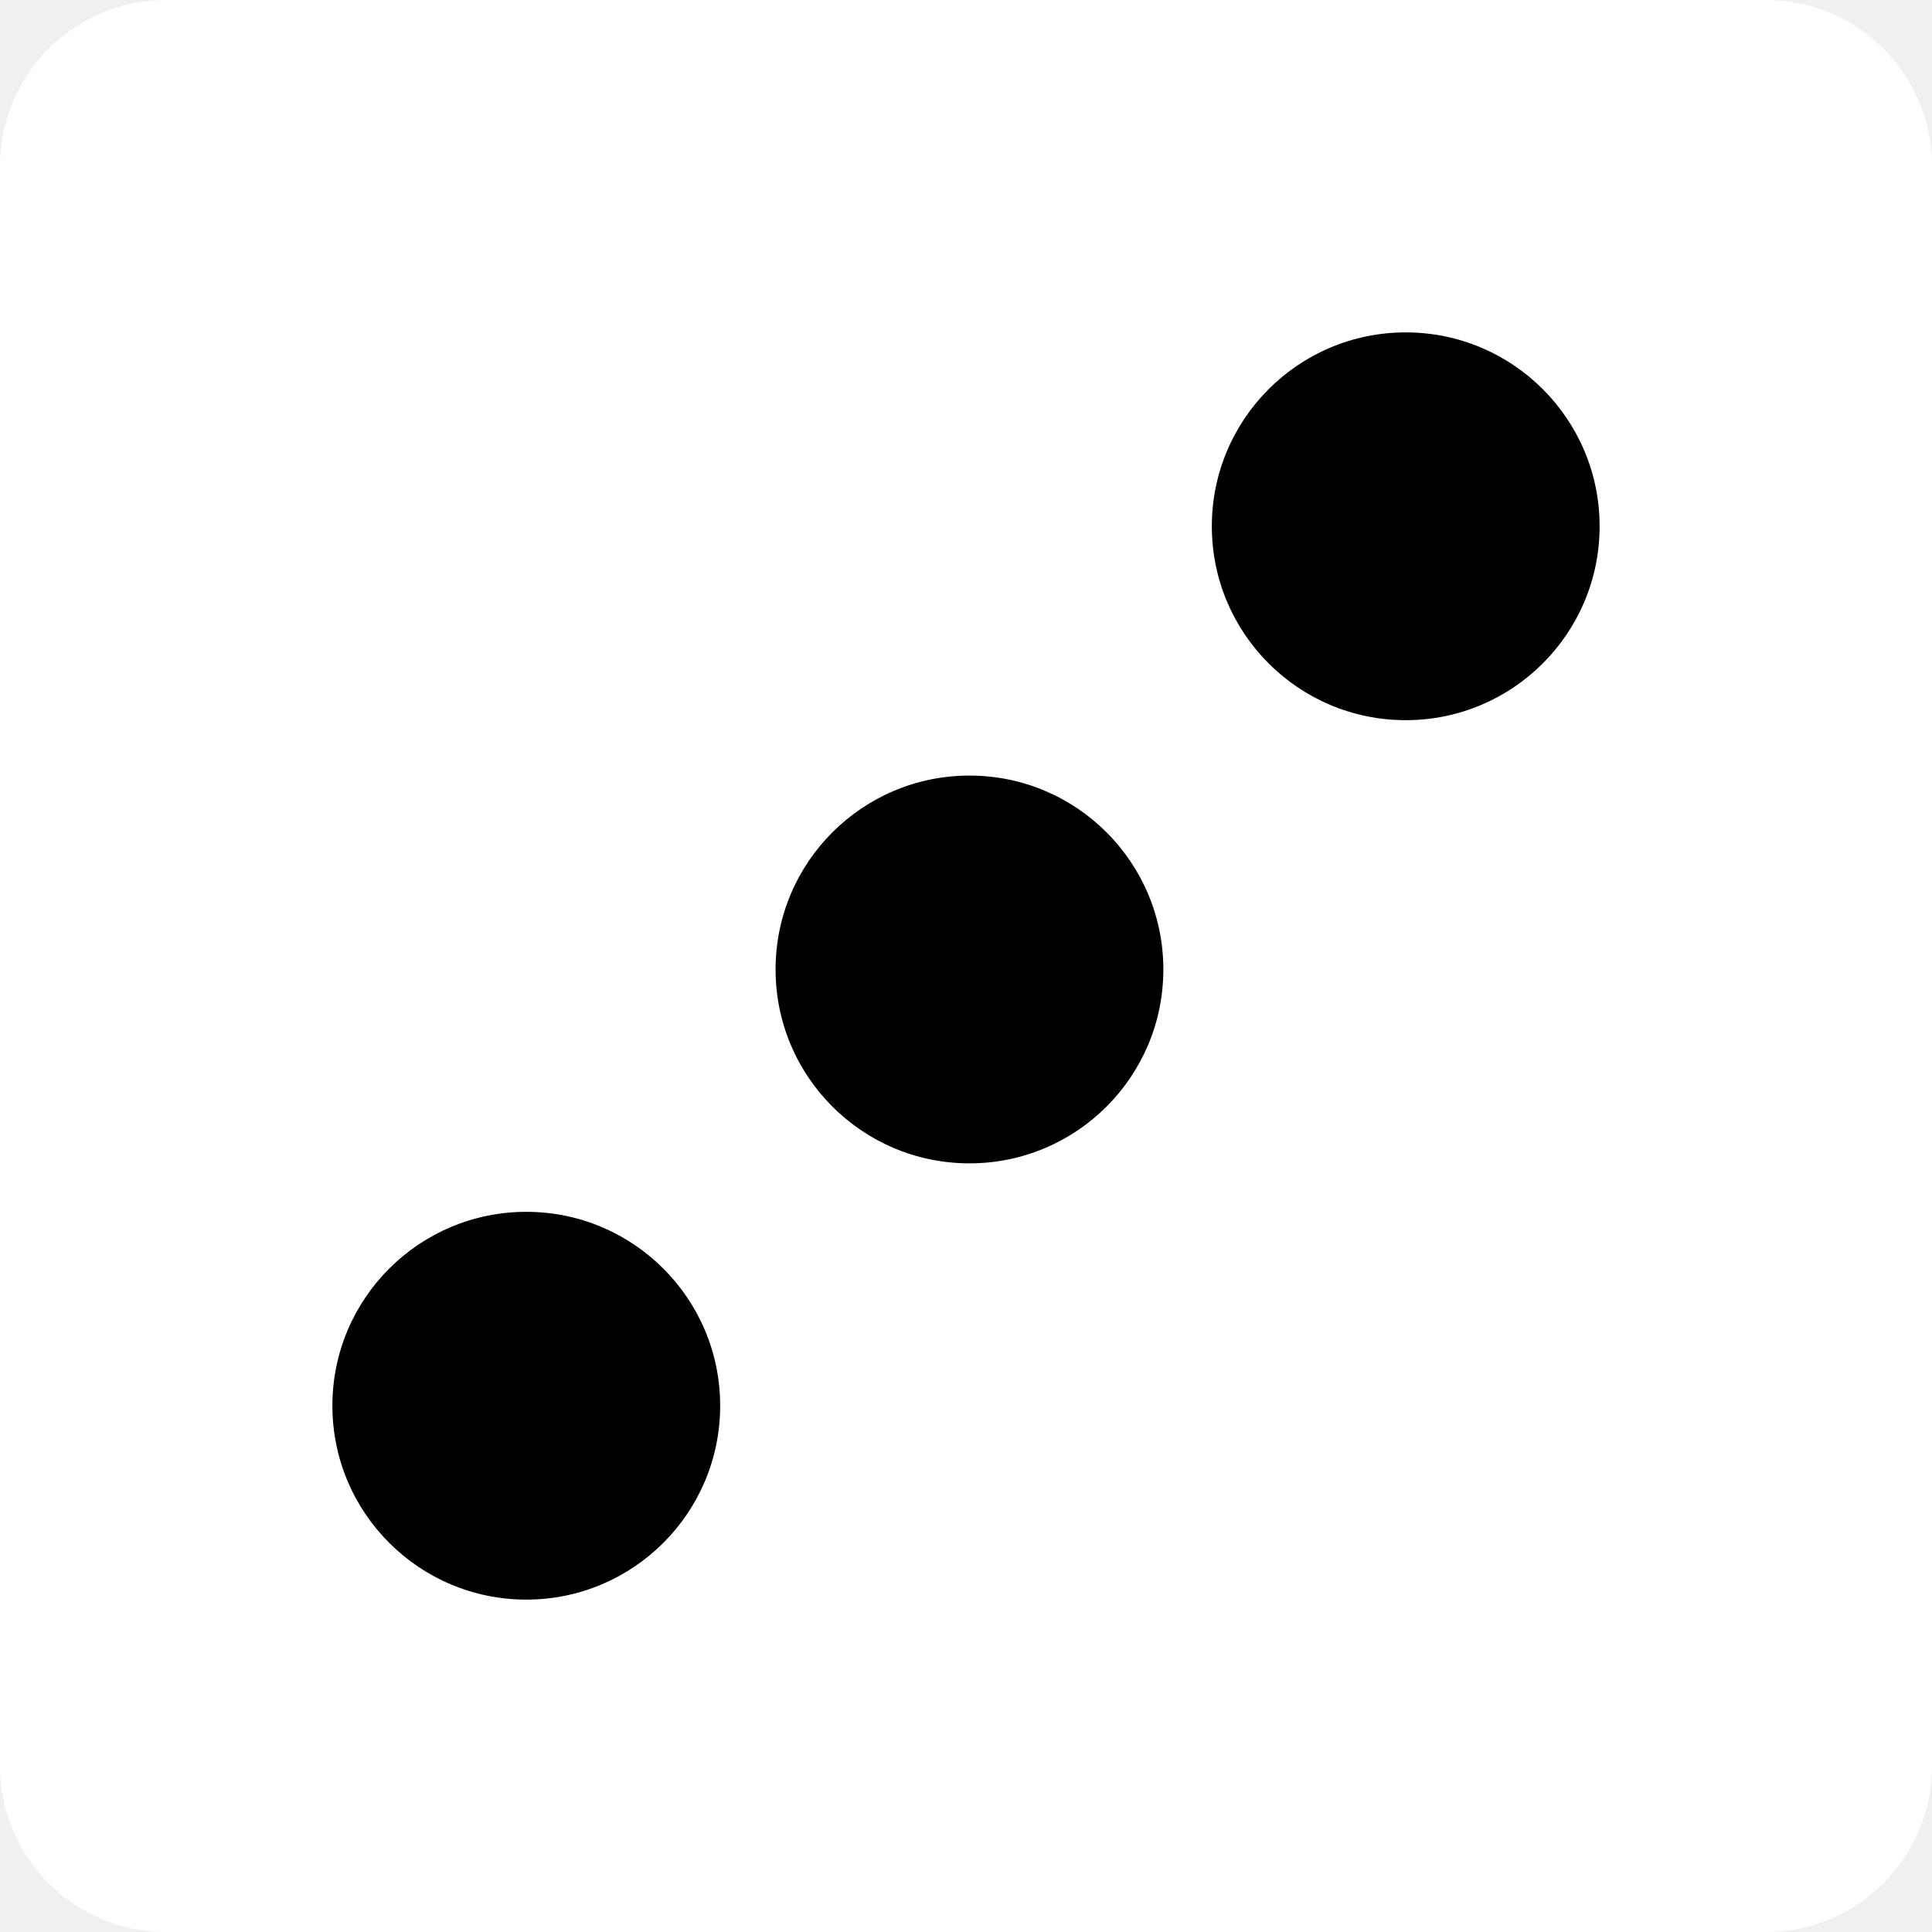
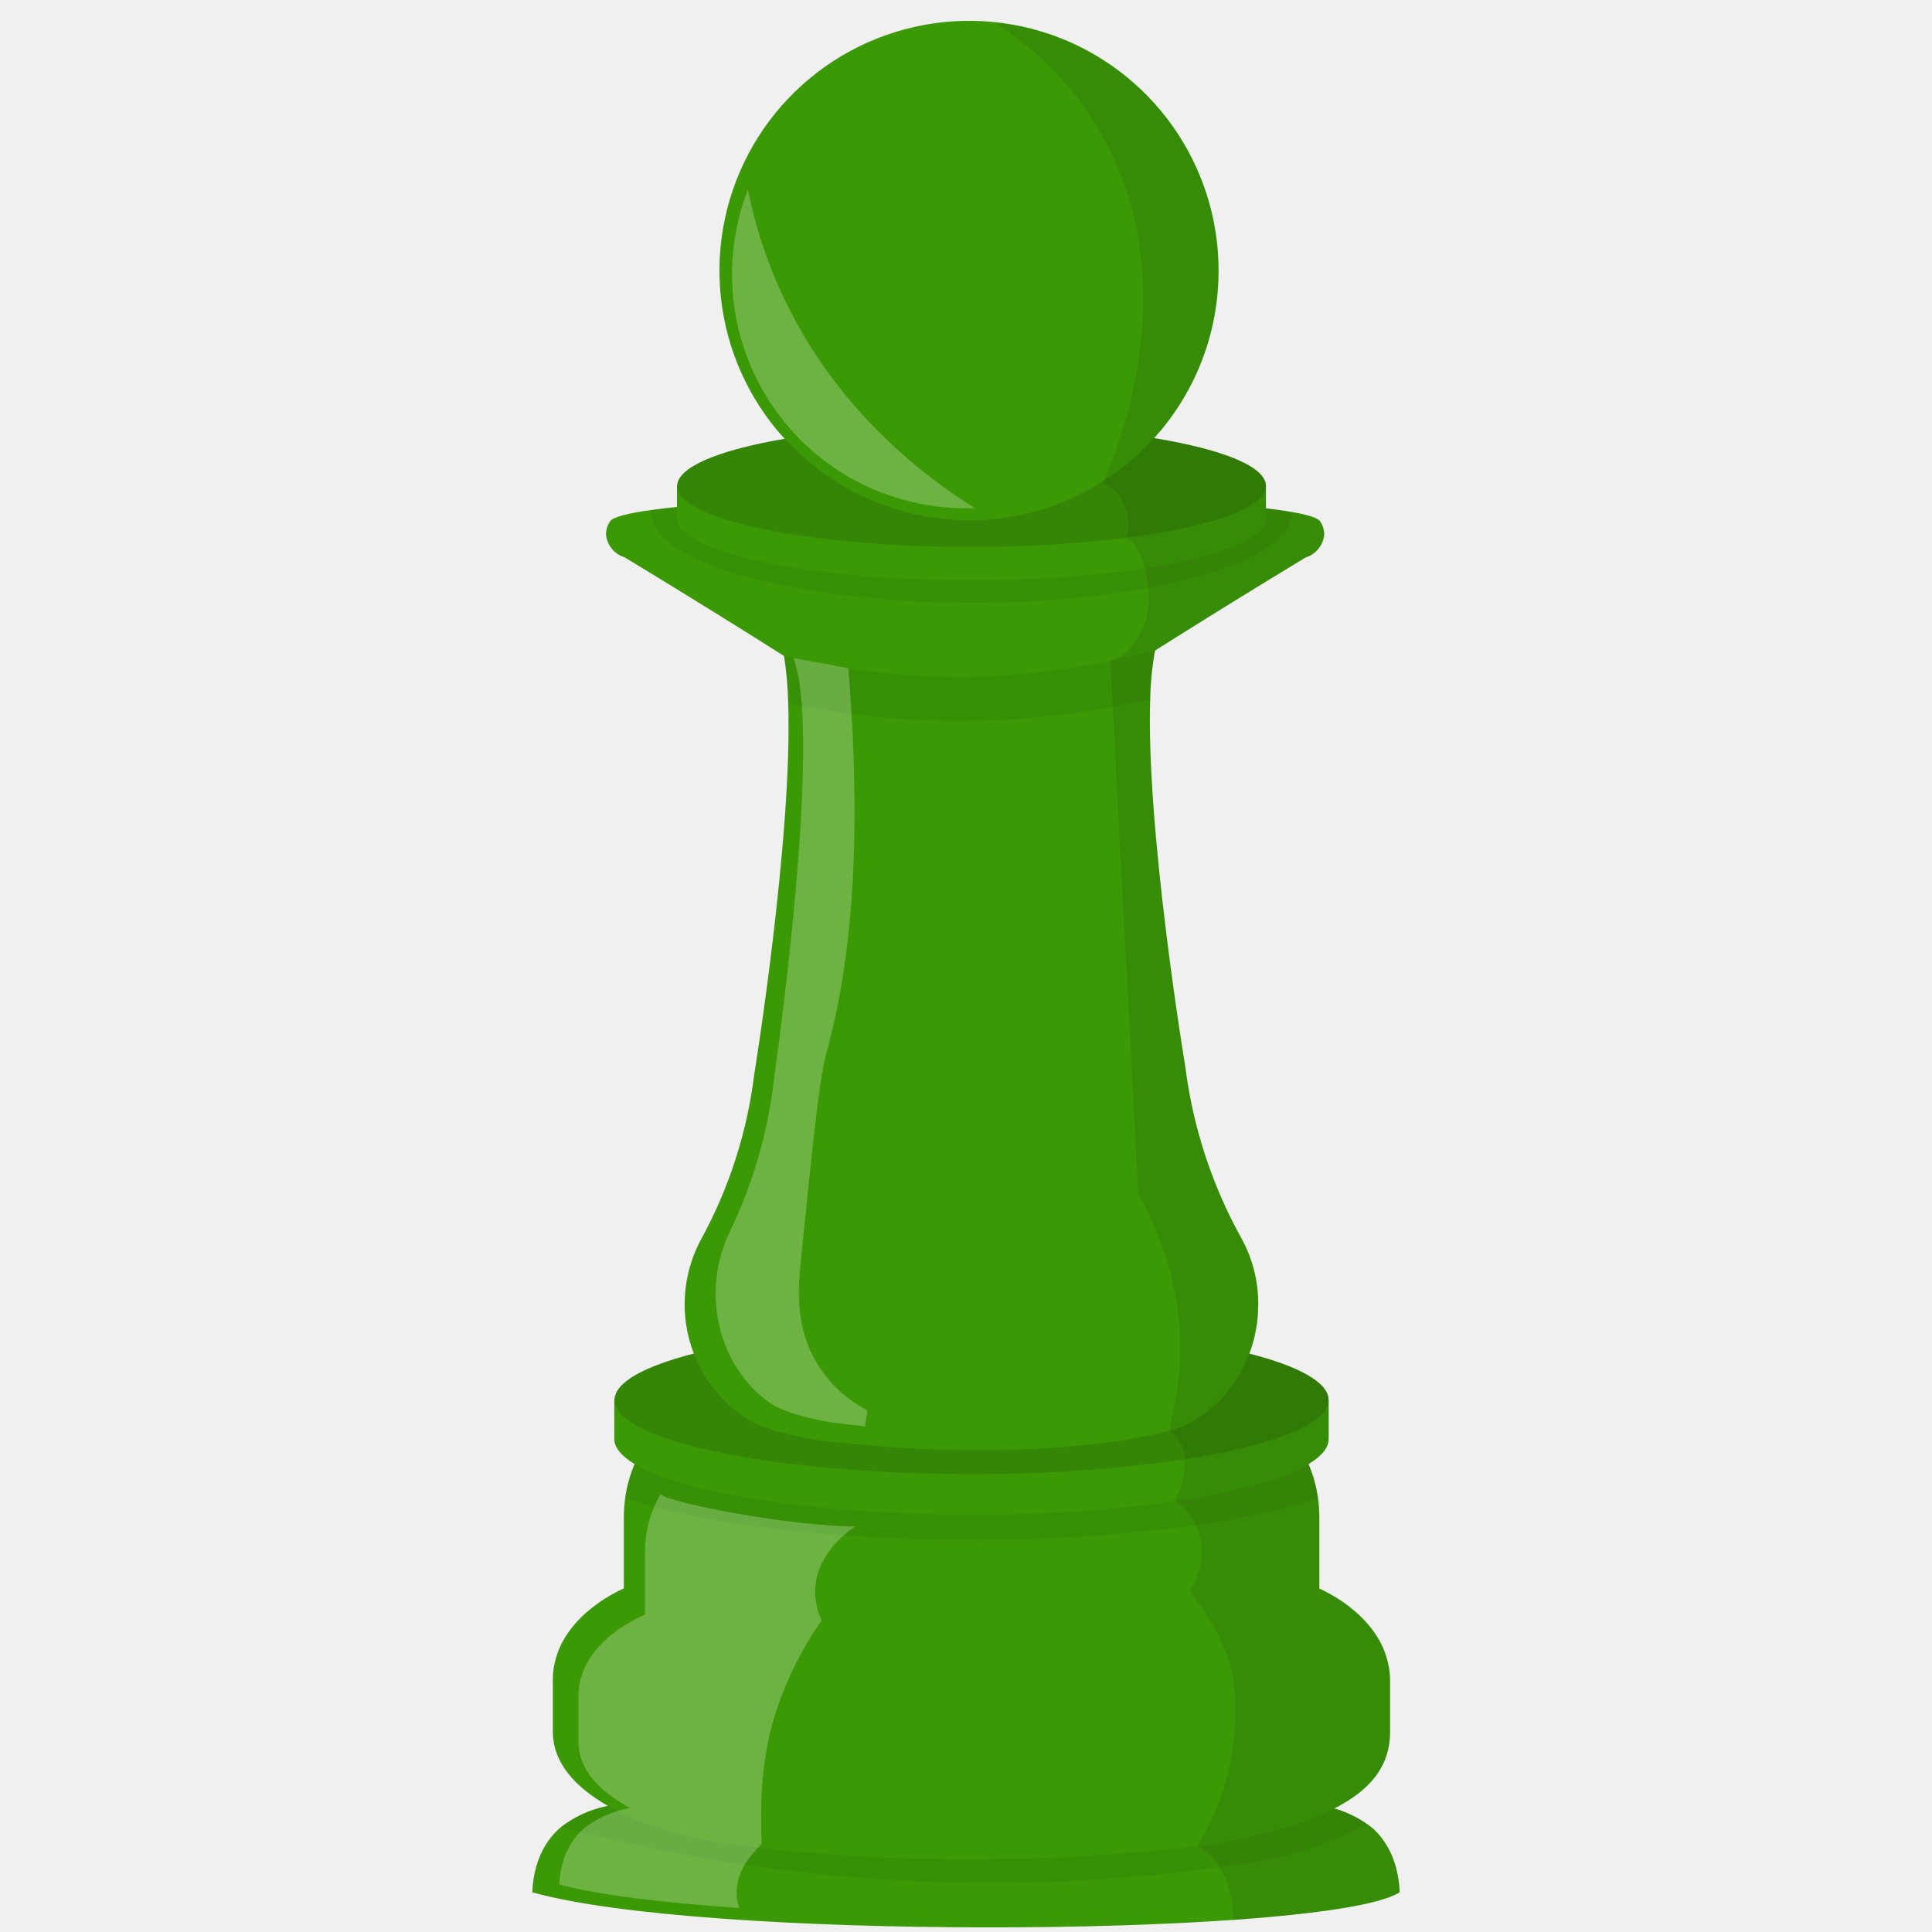
- <svg xmlns="http://www.w3.org/2000/svg" width="279" height="279" viewBox="0 0 279 279" fill="none">
-   <rect width="279" height="279" rx="24" fill="white" />
-   <circle cx="203" cy="76" r="28" transform="rotate(90 203 76)" fill="black" />
-   <circle cx="76" cy="203" r="28" transform="rotate(90 76 203)" fill="black" />
-   <circle cx="140" cy="140" r="28" transform="rotate(90 140 140)" fill="black" />
+ <svg xmlns="http://www.w3.org/2000/svg" width="1080" zoomAndPan="magnify" viewBox="0 0 810 810" height="1080" preserveAspectRatio="xMidYMid meet" version="1.0">
+   <defs>
+     <filter x="0%" y="0%" width="100%" height="100%" id="00a65eac33">
+       <feColorMatrix values="0 0 0 0 1 0 0 0 0 1 0 0 0 0 1 0 0 0 1 0" color-interpolation-filters="sRGB" />
+     </filter>
+     <clipPath id="9c6e4985b0">
+       <path d="M 223.117 755 L 586.867 755 L 586.867 809 L 223.117 809 Z M 223.117 755 " clip-rule="nonzero" />
+     </clipPath>
+     <mask id="d65cc2820d">
+       <g filter="url(#00a65eac33)">
+         <rect x="-81" width="972" fill="#000000" y="-81" height="972" fill-opacity="0.07" />
+       </g>
+     </mask>
+     <clipPath id="959d441863">
+       <rect x="0" width="342" y="0" height="37" />
+     </clipPath>
+     <mask id="95af343ca8">
+       <g filter="url(#00a65eac33)">
+         <rect x="-81" width="972" fill="#000000" y="-81" height="972" fill-opacity="0.07" />
+       </g>
+     </mask>
+     <clipPath id="cbab11385f">
+       <rect x="0" width="293" y="0" height="71" />
+     </clipPath>
+     <mask id="3bca5be6eb">
+       <g filter="url(#00a65eac33)">
+         <rect x="-81" width="972" fill="#000000" y="-81" height="972" fill-opacity="0.15" />
+       </g>
+     </mask>
+     <clipPath id="d2ae604bf4">
+       <path d="M 1 0.359 L 301.281 0.359 L 301.281 63 L 1 63 Z M 1 0.359 " clip-rule="nonzero" />
+     </clipPath>
+     <clipPath id="a6ca053795">
+       <rect x="0" width="302" y="0" height="65" />
+     </clipPath>
+     <mask id="bca7cee62a">
+       <g filter="url(#00a65eac33)">
+         <rect x="-81" width="972" fill="#000000" y="-81" height="972" fill-opacity="0.07" />
+       </g>
+     </mask>
+     <clipPath id="c18a915bcf">
+       <path d="M 2 0.16 L 270.68 0.16 L 270.68 46.961 L 2 46.961 Z M 2 0.16 " clip-rule="nonzero" />
+     </clipPath>
+     <clipPath id="3d343826c5">
+       <rect x="0" width="271" y="0" height="47" />
+     </clipPath>
+     <mask id="4f985d048d">
+       <g filter="url(#00a65eac33)">
+         <rect x="-81" width="972" fill="#000000" y="-81" height="972" fill-opacity="0.15" />
+       </g>
+     </mask>
+     <clipPath id="615981b295">
+       <rect x="0" width="250" y="0" height="55" />
+     </clipPath>
+     <mask id="a4cd2c7c37">
+       <g filter="url(#00a65eac33)">
+         <rect x="-81" width="972" fill="#000000" y="-81" height="972" fill-opacity="0.07" />
+       </g>
+     </mask>
+     <clipPath id="0b3022e6b9">
+       <path d="M 1 1 L 157.559 1 L 157.559 32 L 1 32 Z M 1 1 " clip-rule="nonzero" />
+     </clipPath>
+     <clipPath id="268192c17b">
+       <rect x="0" width="158" y="0" height="33" />
+     </clipPath>
+     <clipPath id="60d0390b92">
+       <path d="M 416 8 L 586.867 8 L 586.867 807 L 416 807 Z M 416 8 " clip-rule="nonzero" />
+     </clipPath>
+     <mask id="74a2f88274">
+       <g filter="url(#00a65eac33)">
+         <rect x="-81" width="972" fill="#000000" y="-81" height="972" fill-opacity="0.1" />
+       </g>
+     </mask>
+     <clipPath id="1c0834ed2e">
+       <path d="M 1 1 L 170.867 1 L 170.867 797 L 1 797 Z M 1 1 " clip-rule="nonzero" />
+     </clipPath>
+     <clipPath id="a156f5e4a4">
+       <rect x="0" width="171" y="0" height="799" />
+     </clipPath>
+     <mask id="5c1883a026">
+       <g filter="url(#00a65eac33)">
+         <rect x="-81" width="972" fill="#000000" y="-81" height="972" fill-opacity="0.25" />
+       </g>
+     </mask>
+     <clipPath id="b3a7ba7f31">
+       <path d="M 0.238 1 L 103 1 L 103 135.121 L 0.238 135.121 Z M 0.238 1 " clip-rule="nonzero" />
+     </clipPath>
+     <clipPath id="0ea7a90f60">
+       <rect x="0" width="105" y="0" height="136" />
+     </clipPath>
+     <mask id="f3898dedef">
+       <g filter="url(#00a65eac33)">
+         <rect x="-81" width="972" fill="#000000" y="-81" height="972" fill-opacity="0.25" />
+       </g>
+     </mask>
+     <clipPath id="6c204872f4">
+       <path d="M 1 0.281 L 65 0.281 L 65 323 L 1 323 Z M 1 0.281 " clip-rule="nonzero" />
+     </clipPath>
+     <clipPath id="9c8d6563fa">
+       <rect x="0" width="67" y="0" height="324" />
+     </clipPath>
+     <mask id="5d2bc6c415">
+       <g filter="url(#00a65eac33)">
+         <rect x="-81" width="972" fill="#000000" y="-81" height="972" fill-opacity="0.25" />
+       </g>
+     </mask>
+     <clipPath id="ffb06ca964">
+       <path d="M 1 0.16 L 126 0.16 L 126 174 L 1 174 Z M 1 0.16 " clip-rule="nonzero" />
+     </clipPath>
+     <clipPath id="99179e15d5">
+       <rect x="0" width="128" y="0" height="176" />
+     </clipPath>
+   </defs>
+   <g clip-path="url(#9c6e4985b0)">
+     <path fill="#3b9905" d="M 586.844 793.398 C 586.844 793.398 586.742 793.398 586.707 793.398 C 578.531 798.586 552.129 802.457 516.93 804.93 C 456.691 809.148 370.352 809.234 303.633 804.465 C 269.832 802.043 241.082 798.379 223.309 793.398 L 223.152 793.398 C 223.43 786.828 225.09 775.348 234.199 766.844 C 234.199 766.844 234.547 766.516 235.238 765.977 C 240.801 761.695 247.012 758.812 253.875 757.332 L 254.844 757.145 C 264.145 755.414 284.527 754.742 313.625 755.156 C 338.332 755.535 369.297 756.66 405.051 758.613 C 421.699 757.73 437.312 757.023 451.73 756.469 C 462.473 756.055 472.535 755.738 481.918 755.52 C 492.672 755.258 502.492 755.121 511.309 755.105 C 533.457 755.105 548.93 755.828 556.262 757.402 C 557.402 757.645 558.492 757.938 559.547 758.234 C 564.449 759.668 569.004 761.844 573.203 764.75 C 574.156 765.402 575.07 766.113 575.938 766.879 C 584.91 775.348 586.535 786.828 586.844 793.398 Z M 586.844 793.398 " fill-opacity="1" fill-rule="nonzero" />
+   </g>
+   <g mask="url(#d65cc2820d)">
+     <g transform="matrix(1, 0, 0, 1, 233, 754)">
+       <g clip-path="url(#959d441863)">
+         <path fill="#131313" d="M 340.066 10.715 L 339.805 10.855 C 325.379 18.672 310.066 23.887 293.871 26.5 C 288.832 27.32 283.688 28.09 278.43 28.816 C 244.016 33.566 209.438 35.75 174.695 35.371 C 145.57 35.047 116.578 32.926 87.719 29.012 C 58.855 25.098 30.344 19.422 2.188 11.977 C 7.75 7.695 13.961 4.812 20.824 3.332 L 21.793 3.145 C 38.996 -0.125 94.18 0.465 171.945 4.543 C 188.598 3.664 204.207 2.953 218.629 2.398 C 228.793 2.191 238.855 1.875 248.812 1.449 C 259.566 1.191 269.387 1.051 278.207 1.035 C 300.352 1.035 315.828 1.762 323.156 3.332 C 324.297 3.574 325.387 3.871 326.441 4.164 C 331.336 5.613 335.879 7.797 340.066 10.715 Z M 340.066 10.715 " fill-opacity="1" fill-rule="nonzero" />
+       </g>
+     </g>
+   </g>
+   <path fill="#3b9905" d="M 553.133 636.121 L 553.133 663.246 C 553.133 664.109 553.133 664.977 553.133 665.805 C 552.25 688.68 539.387 702.113 517.844 712.121 L 517.516 712.277 C 510.512 715.43 503.344 718.141 496.008 720.422 C 492.125 721.184 488.234 721.887 484.34 722.531 C 459.363 726.793 434.207 728.992 408.871 729.137 C 389.27 729.238 369.742 728.051 350.297 725.574 C 339.727 724.238 329.18 722.508 318.656 720.387 L 317.844 720.164 C 311.176 718.332 304.727 715.918 298.5 712.918 C 279.273 703.582 262.727 688.145 261.551 665.77 C 261.551 664.922 261.551 664.043 261.551 663.211 L 261.551 636.121 C 261.555 633.348 261.75 630.586 262.141 627.84 C 262.848 622.977 264.164 618.285 266.082 613.766 C 266.824 612.035 267.656 610.309 268.555 608.684 C 269.004 607.871 269.469 607.059 269.953 606.262 L 270.059 606.105 C 271.164 604.309 272.371 602.582 273.672 600.918 C 274.086 600.383 274.5 599.863 274.934 599.348 C 275.367 598.828 275.816 598.328 276.266 597.844 C 276.922 597.082 277.629 596.355 278.34 595.645 C 280.977 593.004 283.852 590.641 286.953 588.562 C 290.059 586.484 293.336 584.727 296.785 583.297 C 300.234 581.863 303.793 580.781 307.457 580.047 C 311.117 579.316 314.816 578.949 318.555 578.945 L 495.957 578.945 C 502.676 578.949 509.195 580.102 515.512 582.402 L 516.254 582.68 L 516.824 582.906 L 517.137 583.027 L 517.742 583.285 L 518.484 583.578 L 520.004 584.254 L 520.664 584.582 L 521.234 584.859 C 522.012 585.238 522.773 585.637 523.531 586.051 L 524.812 586.777 L 526.16 587.59 L 527.18 588.246 L 527.785 588.66 L 528.805 589.352 L 529.566 589.891 L 530.395 590.512 L 531.141 591.098 C 531.918 591.703 532.695 592.328 533.438 592.984 L 534.164 593.641 C 534.672 594.078 535.156 594.527 535.617 594.988 L 536.328 595.68 L 536.586 595.941 C 537.434 596.789 538.316 597.668 539.039 598.586 L 539.68 599.348 C 540.113 599.863 540.527 600.367 540.941 600.902 C 541.359 601.438 542.066 602.371 542.672 603.133 C 545.027 606.457 546.996 609.996 548.586 613.75 C 548.949 614.578 549.277 615.477 549.586 616.273 C 549.898 617.066 550.211 618 550.488 618.848 C 550.938 620.301 551.332 621.77 551.68 623.273 C 551.887 624.172 552.078 625.004 552.234 625.988 C 552.336 626.594 552.441 627.215 552.527 627.82 C 552.93 630.574 553.133 633.34 553.133 636.121 Z M 553.133 636.121 " fill-opacity="1" fill-rule="nonzero" />
+   <path fill="#3b9905" d="M 582.781 704.102 L 582.781 726.059 C 582.781 740.582 574.398 750.59 559.406 758.199 C 553.102 761.301 546.586 763.859 539.855 765.875 C 532.125 768.277 523.465 770.438 513.922 772.496 C 510.066 772.996 506.227 773.48 502.371 773.93 L 499.898 774.207 C 469.727 777.672 439.453 779.461 409.078 779.566 C 385.484 779.66 361.996 778.695 338.609 776.68 C 330.277 775.965 321.965 775.125 313.68 774.156 C 309.285 773.637 304.906 773.062 300.539 772.426 C 292.332 770.949 284.266 768.926 276.332 766.359 C 268.867 763.984 261.703 760.902 254.844 757.109 C 241.254 749.379 231.781 739.094 231.781 725.988 L 231.781 704.102 C 231.777 701.84 232.02 699.602 232.508 697.391 C 233.406 693.297 234.988 689.48 237.242 685.945 C 239.77 682.035 242.812 678.574 246.371 675.574 C 250.973 671.668 256.016 668.461 261.5 665.945 C 266.637 663.57 271.957 661.727 277.457 660.41 C 285.062 658.609 292.773 657.715 300.59 657.73 L 513.922 657.73 C 521.875 657.715 529.719 658.641 537.449 660.516 C 542.812 661.816 548 663.629 553.012 665.945 C 556.453 667.543 559.746 669.41 562.883 671.547 C 564.688 672.793 566.414 674.133 568.07 675.574 C 571.629 678.574 574.672 682.035 577.199 685.945 C 579.453 689.48 581.035 693.297 581.934 697.391 C 582.453 699.598 582.734 701.836 582.781 704.102 Z M 582.781 704.102 " fill-opacity="1" fill-rule="nonzero" />
+   <g mask="url(#95af343ca8)">
+     <g transform="matrix(1, 0, 0, 1, 261, 577)">
+       <g clip-path="url(#cbab11385f)">
+         <path fill="#131313" d="M 291.527 50.84 C 278.836 55.473 261.355 59.484 240.523 62.473 C 209.254 66.723 177.84 68.766 146.281 68.613 L 142.91 68.613 C 121.957 68.527 101.953 67.625 83.555 66.055 C 48.738 63.078 19.691 57.684 1.02 50.855 C 1.727 45.996 3.043 41.305 4.961 36.781 C 5.703 35.055 6.535 33.324 7.434 31.699 C 7.883 30.887 8.348 30.074 8.832 29.277 C 9.977 27.43 11.215 25.652 12.551 23.938 C 12.965 23.402 13.379 22.883 13.812 22.363 C 14.246 21.844 14.695 21.344 15.145 20.859 C 15.801 20.098 16.508 19.371 17.219 18.664 C 19.863 16.012 22.742 13.641 25.855 11.559 C 28.969 9.473 32.258 7.715 35.719 6.281 C 39.18 4.844 42.746 3.762 46.422 3.035 C 50.098 2.305 53.809 1.941 57.555 1.945 L 234.957 1.945 C 241.676 1.949 248.195 3.102 254.512 5.402 L 255.254 5.68 L 255.824 5.906 L 256.137 6.027 L 256.742 6.285 L 257.484 6.578 L 259.004 7.254 L 259.664 7.582 L 260.234 7.859 C 261.012 8.238 261.773 8.637 262.531 9.051 L 263.812 9.777 L 265.16 10.59 L 266.18 11.246 L 266.785 11.66 L 267.805 12.352 L 268.566 12.891 L 269.395 13.512 L 270.141 14.098 C 270.934 14.703 271.695 15.328 272.438 15.984 L 273.164 16.641 C 273.668 17.074 274.152 17.539 274.617 17.988 L 275.328 18.68 C 276.262 19.633 277.16 20.602 278.039 21.586 L 278.68 22.348 C 279.113 22.863 279.527 23.367 279.926 23.902 C 280.324 24.438 281.066 25.371 281.656 26.133 C 284.008 29.457 285.98 32.996 287.566 36.75 C 287.93 37.578 288.258 38.477 288.57 39.273 C 288.883 40.066 289.191 41 289.469 41.848 C 289.918 43.301 290.316 44.77 290.66 46.273 C 290.871 47.172 291.059 48.004 291.215 48.988 C 291.336 49.609 291.441 50.234 291.527 50.84 Z M 291.527 50.84 " fill-opacity="1" fill-rule="nonzero" />
+       </g>
+     </g>
+   </g>
+   <path fill="#3b9905" d="M 557.004 586.949 C 557.012 587.078 557.012 587.203 557.004 587.332 C 556.727 592.207 551.004 596.82 541.031 600.918 C 530.52 605.223 515.285 608.957 496.754 611.812 C 467.094 616.09 437.281 618.141 407.316 617.965 L 402.301 617.965 C 381.105 617.812 361.016 616.758 342.949 614.977 C 312.988 612.02 288.523 607.059 273.586 600.938 C 264.023 597.012 258.352 592.602 257.66 587.953 C 257.637 587.625 257.637 587.297 257.66 586.969 C 257.66 579.566 270.145 572.789 290.996 567.465 C 304.953 564.059 319.07 561.574 333.352 560.012 C 350.883 557.938 370.629 556.555 391.688 556.125 C 396.875 556.02 402.059 555.949 407.387 555.949 C 436.691 555.789 465.859 557.742 494.887 561.812 C 504.617 563.215 514.254 565.117 523.793 567.516 C 544.555 572.789 557.004 579.621 557.004 586.949 Z M 557.004 586.949 " fill-opacity="1" fill-rule="nonzero" />
+   <path fill="#3b9905" d="M 557.004 587.332 L 557.004 603.234 C 557.004 606.918 554.031 610.465 548.586 613.766 C 538.09 620.109 518.348 625.539 492.777 629.324 C 464.41 633.242 435.914 635.113 407.281 634.945 L 405.898 634.945 C 384.77 634.945 364.699 633.941 346.512 632.211 C 309.027 628.754 279.652 621.977 265.961 613.695 C 260.516 610.395 257.559 606.781 257.559 603.168 C 257.559 600.039 257.559 591.066 257.559 587.867 L 257.559 586.727 C 257.559 584.461 273.359 581.297 296.562 578.41 C 308.043 576.992 321.32 575.645 335.395 574.5 C 353.582 573.051 373.102 571.961 391.773 571.547 C 396.961 571.441 402.145 571.371 407.211 571.371 C 436.309 571.344 465.324 572.855 494.262 575.902 C 502.664 576.82 510.566 577.84 517.863 578.93 C 531.098 580.68 544.117 583.457 556.918 587.262 Z M 557.004 587.332 " fill-opacity="1" fill-rule="nonzero" />
+   <path fill="#3b9905" d="M 557.004 587.332 L 557.004 603.234 C 557.004 606.918 554.031 610.465 548.586 613.766 C 538.09 620.109 518.348 625.539 492.777 629.324 C 464.41 633.242 435.914 635.113 407.281 634.945 L 405.898 634.945 C 384.77 634.945 364.699 633.941 346.512 632.211 C 309.027 628.754 279.652 621.977 265.961 613.695 C 260.516 610.395 257.559 606.781 257.559 603.168 C 257.559 600.039 257.559 591.066 257.559 587.867 L 257.559 586.727 C 257.559 584.461 273.359 581.297 296.562 578.41 C 308.043 576.992 321.32 575.645 335.395 574.5 C 353.582 573.051 373.102 571.961 391.773 571.547 C 396.961 571.441 402.145 571.371 407.211 571.371 C 436.309 571.344 465.324 572.855 494.262 575.902 C 502.664 576.82 510.566 577.84 517.863 578.93 C 531.098 580.68 544.117 583.457 556.918 587.262 Z M 557.004 587.332 " fill-opacity="1" fill-rule="nonzero" />
+   <g mask="url(#3bca5be6eb)">
+     <g transform="matrix(1, 0, 0, 1, 256, 555)">
+       <g clip-path="url(#a6ca053795)">
+         <g clip-path="url(#d2ae604bf4)">
+           <path fill="#131313" d="M 301.004 31.949 C 301.012 32.078 301.012 32.203 301.004 32.332 C 300.727 37.207 295.004 41.82 285.031 45.918 C 274.52 50.223 259.285 53.961 240.754 56.812 C 211.094 61.09 181.281 63.141 151.316 62.965 L 146.301 62.965 C 125.105 62.812 105.016 61.758 86.949 59.977 C 56.988 57.02 32.523 52.059 17.586 45.938 C 8.023 42.012 2.352 37.602 1.66 32.953 C 1.637 32.625 1.637 32.297 1.66 31.969 C 1.66 24.566 14.145 17.789 34.996 12.465 C 48.953 9.059 63.07 6.574 77.352 5.012 C 94.883 2.938 114.629 1.555 135.688 1.125 C 140.875 1.02 146.059 0.949 151.387 0.949 C 180.691 0.789 209.859 2.746 238.887 6.812 C 248.617 8.219 258.254 10.117 267.793 12.516 C 288.555 17.789 301.004 24.621 301.004 31.949 Z M 301.004 31.949 " fill-opacity="1" fill-rule="nonzero" />
+         </g>
+       </g>
+     </g>
+   </g>
+   <path fill="#3b9905" d="M 527.508 546.77 C 527.527 553.91 526.289 560.828 523.793 567.516 C 522.277 571.578 520.324 575.418 517.93 579.031 C 517.172 580.191 516.359 581.312 515.512 582.402 C 512.902 585.797 509.922 588.816 506.562 591.469 C 503.203 594.121 499.57 596.32 495.664 598.066 C 493.852 598.812 491.996 599.418 490.098 599.883 L 488.211 600.367 C 480.172 602.336 469.938 603.98 470.336 603.98 C 449.309 606.902 428.18 608.254 406.953 608.043 C 391.996 607.938 376.836 607.145 361.465 605.762 C 357.211 605.379 352.949 604.953 348.672 604.48 L 344.211 603.98 C 344.211 603.98 323.152 600.918 314.473 595.645 C 308.648 592.086 303.617 587.633 299.379 582.281 C 298.41 581.07 297.496 579.809 296.633 578.512 C 295.766 577.215 295.23 576.336 294.59 575.211 C 293.172 572.734 291.938 570.172 290.891 567.516 C 290.141 565.578 289.5 563.602 288.965 561.59 C 288.43 559.578 288.004 557.547 287.691 555.488 C 287.379 553.434 287.176 551.363 287.086 549.285 C 287 547.207 287.023 545.129 287.16 543.055 C 287.301 540.977 287.551 538.914 287.91 536.867 C 288.273 534.816 288.746 532.797 289.328 530.797 C 289.91 528.801 290.602 526.84 291.395 524.918 C 292.191 522.996 293.09 521.121 294.09 519.297 C 299.914 508.621 304.684 497.496 308.406 485.922 C 312.129 474.344 314.73 462.523 316.219 450.453 C 316.219 450.453 332.297 351.316 330.465 294.988 C 330.324 288.332 329.75 281.707 328.738 275.125 L 328.738 274.883 C 328.312 272.422 327.734 269.992 327.008 267.605 L 485.547 267.605 C 485.016 269.309 484.578 271.039 484.234 272.789 C 483.016 279.543 482.344 286.348 482.211 293.207 C 480.398 347.996 496.961 447.41 496.961 447.41 C 498.559 460.027 501.344 472.379 505.305 484.465 C 509.27 496.547 514.344 508.148 520.523 519.262 C 522.785 523.41 524.512 527.766 525.711 532.332 C 526.93 537.07 527.531 541.883 527.508 546.77 Z M 527.508 546.77 " fill-opacity="1" fill-rule="nonzero" />
+   <path fill="#3b9905" d="M 555.156 224.207 C 555.047 225.293 554.785 226.34 554.367 227.348 C 553.949 228.355 553.395 229.281 552.707 230.125 C 552.016 230.969 551.219 231.695 550.312 232.305 C 549.406 232.914 548.434 233.379 547.391 233.699 C 529.344 244.625 511.371 255.699 493.484 266.914 C 490.371 268.848 487.277 270.797 484.199 272.758 L 468.969 282.438 L 465.926 282.438 L 405 284.148 L 404.133 284.148 C 404.133 283.961 404.133 283.77 404.133 283.578 C 403.875 278.219 403.598 272.879 403.34 267.535 C 403.074 262.566 402.828 257.598 402.598 252.633 L 402.129 243.312 C 401.887 238.629 401.664 233.926 401.422 229.238 L 400.852 217.984 C 400.676 214.227 400.492 210.477 400.297 206.73 L 400.297 206.523 L 404.602 206.625 L 408.906 206.73 C 420.352 207.023 435.203 207.457 451.023 208.059 C 457.23 208.285 463.574 208.562 469.938 208.855 C 489.094 209.738 508.266 210.895 523.41 212.312 C 525.969 212.574 528.41 212.832 530.727 213.109 C 534.703 213.574 538.262 214.078 541.34 214.598 C 548.082 215.754 552.441 217.066 553.441 218.539 C 554.609 220.246 555.18 222.137 555.156 224.207 Z M 555.156 224.207 " fill-opacity="1" fill-rule="nonzero" />
+   <path fill="#3b9905" d="M 408.922 206.523 L 408.922 206.73 C 408.164 222.047 407.395 237.359 406.625 252.668 C 406.105 263.168 405.582 273.66 405.051 284.148 L 404.188 284.148 L 340.34 282.422 C 332.168 277.211 323.973 272.023 315.754 266.859 C 297.875 255.656 279.906 244.586 261.844 233.648 C 260.805 233.328 259.828 232.859 258.922 232.254 C 258.02 231.645 257.219 230.918 256.527 230.074 C 255.836 229.23 255.281 228.305 254.859 227.297 C 254.441 226.289 254.176 225.242 254.066 224.156 C 254.066 222.113 254.645 220.246 255.793 218.555 C 257.004 216.723 263.473 215.098 273.203 213.801 C 303.789 209.566 366.723 207.543 400.312 206.676 L 404.617 206.574 Z M 408.922 206.523 " fill-opacity="1" fill-rule="nonzero" />
+   <g mask="url(#bca7cee62a)">
+     <g transform="matrix(1, 0, 0, 1, 271, 206)">
+       <g clip-path="url(#3d343826c5)">
+         <g clip-path="url(#c18a915bcf)">
+           <path fill="#131313" d="M 270.359 8.664 L 270.359 9.391 C 270.359 13.715 267.711 17.879 262.82 21.754 C 253.086 29.465 234.465 36.016 210.363 40.461 C 185.855 44.746 161.16 46.816 136.281 46.668 L 131.598 46.668 C 114.961 46.516 98.387 45.426 81.871 43.398 C 48.297 39.25 21.984 31.383 9.727 21.684 C 4.852 17.812 2.188 13.645 2.188 9.32 C 2.188 8.891 2.188 8.371 2.188 7.781 C 5.387 7.332 8.965 6.918 12.82 6.52 C 14.93 6.297 17.125 6.09 19.391 5.898 C 39.844 4.047 66.277 2.77 90.137 1.871 C 104.852 1.336 118.559 0.938 129.297 0.66 L 129.297 0.453 L 133.602 0.555 L 137.906 0.453 L 137.906 0.66 C 149.352 0.953 164.203 1.387 180.023 1.992 C 186.23 2.215 192.574 2.492 198.938 2.785 C 218.094 3.668 237.266 4.828 252.41 6.246 C 254.969 6.504 257.41 6.762 259.727 7.039 C 263.668 7.645 267.281 8.145 270.359 8.664 Z M 270.359 8.664 " fill-opacity="1" fill-rule="nonzero" />
+         </g>
+       </g>
+     </g>
+   </g>
+   <path fill="#3b9905" d="M 530.742 204.016 L 530.742 217.121 C 530.742 220.164 528.305 223.086 523.828 225.766 C 515.457 230.812 500.02 235.152 480.016 238.246 C 455.902 241.742 431.664 243.418 407.297 243.277 L 402.113 243.277 C 386.152 243.141 370.992 242.363 357.16 241.047 C 326.246 238.125 302.027 232.594 290.734 225.781 C 286.242 223.051 283.82 220.129 283.82 217.137 C 283.82 216.152 283.82 214.477 283.82 212.609 C 283.82 209.617 283.82 206.176 283.82 204.516 L 283.82 203.582 C 283.82 201.715 296.855 199.105 315.996 196.668 C 323.137 195.785 331.105 194.938 339.594 194.16 L 348.016 193.453 C 363.004 192.242 379.133 191.344 394.504 190.996 C 398.809 190.996 403.062 190.859 407.23 190.859 C 428.133 190.859 448.168 191.809 466.012 193.332 L 472.93 193.969 C 482.125 194.867 490.699 195.922 498.41 197.082 C 509.328 198.551 520.062 200.859 530.621 203.996 Z M 530.742 204.016 " fill-opacity="1" fill-rule="nonzero" />
+   <path fill="#3b9905" d="M 530.742 203.703 C 530.75 203.809 530.75 203.91 530.742 204.016 C 530.586 206.953 528.012 209.773 523.445 212.383 C 521.547 213.449 519.586 214.395 517.566 215.219 C 507.352 219.402 491.633 222.93 472.617 225.402 C 451.109 228.051 429.52 229.344 407.852 229.273 L 401.488 229.273 C 384.633 229.117 368.641 228.254 354.254 226.836 C 329.551 224.383 309.305 220.301 297.062 215.254 C 294.781 214.336 292.578 213.25 290.461 212.004 C 286.586 209.652 284.32 207.145 283.922 204.535 C 283.906 204.27 283.906 204.004 283.922 203.738 C 283.922 197.637 294.297 192.035 311.414 187.641 C 316.602 186.312 322.531 185.082 328.961 183.977 C 334.391 183.059 340.199 182.246 346.25 181.504 C 360.703 179.777 376.992 178.668 394.348 178.305 C 398.602 178.203 402.992 178.168 407.297 178.168 C 428.34 178.094 449.312 179.281 470.215 181.73 C 474.984 182.316 479.551 182.957 483.871 183.664 C 491.062 184.859 497.617 186.191 503.375 187.676 C 520.488 192.035 530.742 197.617 530.742 203.703 Z M 530.742 203.703 " fill-opacity="1" fill-rule="nonzero" />
+   <g mask="url(#4f985d048d)">
+     <g transform="matrix(1, 0, 0, 1, 282, 176)">
+       <g clip-path="url(#615981b295)">
+         <path fill="#131313" d="M 248.742 27.703 C 248.75 27.809 248.75 27.91 248.742 28.016 C 248.586 30.953 246.012 33.773 241.445 36.383 C 239.547 37.449 237.586 38.395 235.566 39.219 C 225.352 43.402 209.633 46.93 190.617 49.402 C 169.109 52.051 147.52 53.344 125.852 53.273 L 119.488 53.273 C 102.633 53.117 86.641 52.254 72.254 50.836 C 47.551 48.383 27.305 44.301 15.062 39.254 C 12.781 38.336 10.578 37.25 8.461 36.004 C 4.586 33.652 2.32 31.145 1.922 28.535 C 1.906 28.27 1.906 28.004 1.922 27.738 C 1.922 21.637 12.297 16.035 29.414 11.641 C 34.602 10.312 40.531 9.082 46.961 7.977 C 52.391 7.059 58.199 6.246 64.25 5.504 C 78.703 3.777 94.992 2.668 112.348 2.305 C 116.602 2.203 120.992 2.168 125.297 2.168 C 146.34 2.094 167.312 3.281 188.215 5.73 C 192.984 6.316 197.551 6.957 201.871 7.664 C 209.062 8.859 215.617 10.191 221.375 11.676 C 238.488 16.035 248.742 21.617 248.742 27.703 Z M 248.742 27.703 " fill-opacity="1" fill-rule="nonzero" />
+       </g>
+     </g>
+   </g>
+   <path fill="#3b9905" d="M 510.879 113.453 C 510.887 119.527 510.371 125.555 509.328 131.539 C 508.289 137.523 506.734 143.371 504.672 149.082 C 502.609 154.793 500.062 160.285 497.043 165.551 C 494.02 170.82 490.562 175.785 486.672 180.449 C 485.773 181.523 484.84 182.594 483.891 183.633 C 482.004 185.723 480.051 187.727 477.992 189.648 C 476.402 191.168 474.762 192.621 473.066 194.023 L 471.699 195.145 C 470.266 196.285 468.812 197.395 467.324 198.449 C 465.84 199.504 464.301 200.574 462.746 201.578 C 458.992 203.988 455.105 206.152 451.074 208.059 L 448.223 209.355 C 446.875 209.945 445.523 210.5 444.16 211.086 C 436.215 214.18 428.016 216.262 419.555 217.328 C 416.512 217.727 413.438 217.969 410.324 218.09 L 406.262 218.09 C 404.531 218.09 402.684 218.09 400.902 217.949 C 389.777 217.371 379.023 215.066 368.641 211.035 C 367.066 210.43 365.527 209.789 363.988 209.113 L 361.188 207.816 C 355.562 205.145 350.227 201.98 345.18 198.328 C 343.656 197.238 342.172 196.113 340.719 194.867 L 339.68 194.023 C 337.727 192.414 335.844 190.754 334.027 189.008 C 332.211 187.262 330.57 185.551 328.84 183.82 C 327.805 182.68 326.785 181.523 325.781 180.363 C 324.027 178.25 322.359 176.074 320.777 173.828 C 319.195 171.586 317.703 169.285 316.301 166.922 C 314.902 164.562 313.594 162.148 312.383 159.688 C 311.172 157.223 310.059 154.715 309.043 152.164 C 308.031 149.613 307.117 147.027 306.305 144.402 C 305.496 141.781 304.789 139.133 304.188 136.453 C 303.582 133.773 303.086 131.078 302.695 128.359 C 302.305 125.641 302.023 122.914 301.848 120.172 C 301.672 117.434 301.602 114.691 301.645 111.945 C 301.684 109.203 301.832 106.461 302.086 103.73 C 302.34 100.996 302.703 98.277 303.172 95.57 C 303.641 92.867 304.215 90.184 304.895 87.523 C 305.574 84.863 306.359 82.234 307.246 79.637 C 308.133 77.039 309.121 74.48 310.207 71.961 C 311.297 69.438 312.48 66.965 313.762 64.539 C 315.047 62.109 316.422 59.738 317.891 57.418 C 319.359 55.098 320.918 52.84 322.562 50.645 C 324.211 48.449 325.941 46.32 327.754 44.258 C 329.57 42.199 331.461 40.211 333.43 38.301 C 335.402 36.387 337.445 34.555 339.559 32.805 C 341.672 31.055 343.852 29.387 346.098 27.809 C 348.344 26.23 350.645 24.738 353.008 23.34 C 355.371 21.941 357.785 20.637 360.25 19.43 C 362.715 18.219 365.223 17.109 367.773 16.098 C 370.328 15.086 372.914 14.176 375.539 13.371 C 378.16 12.562 380.812 11.855 383.492 11.258 C 386.172 10.656 388.871 10.164 391.586 9.777 C 394.305 9.391 397.035 9.109 399.773 8.938 C 402.512 8.762 405.258 8.699 408 8.742 C 410.746 8.785 413.484 8.934 416.219 9.191 C 418.949 9.449 421.668 9.816 424.375 10.289 C 427.078 10.758 429.762 11.336 432.418 12.02 C 435.336 12.781 438.219 13.656 441.062 14.648 C 443.598 15.543 446.094 16.535 448.555 17.625 C 451.012 18.711 453.426 19.895 455.793 21.168 C 458.16 22.441 460.477 23.805 462.738 25.258 C 465 26.711 467.203 28.246 469.348 29.867 C 471.492 31.492 473.57 33.191 475.582 34.977 C 477.594 36.758 479.535 38.613 481.406 40.547 C 483.277 42.477 485.07 44.48 486.785 46.551 C 488.5 48.617 490.133 50.75 491.688 52.949 C 493.238 55.145 494.703 57.395 496.078 59.703 C 497.457 62.012 498.746 64.371 499.941 66.777 C 501.137 69.188 502.238 71.637 503.246 74.129 C 504.254 76.621 505.164 79.148 505.977 81.711 C 506.789 84.273 507.504 86.863 508.117 89.48 C 508.73 92.102 509.242 94.738 509.652 97.395 C 510.062 100.051 510.371 102.719 510.574 105.402 C 510.777 108.082 510.879 110.766 510.879 113.453 Z M 510.879 113.453 " fill-opacity="1" fill-rule="nonzero" />
+   <g mask="url(#a4cd2c7c37)">
+     <g transform="matrix(1, 0, 0, 1, 327, 271)">
+       <g clip-path="url(#268192c17b)">
+         <g clip-path="url(#0b3022e6b9)">
+           <path fill="#131313" d="M 157.184 1.773 C 155.965 8.527 155.289 15.332 155.16 22.191 C 150.145 23.344 144.961 24.418 139.602 25.406 C 127.281 27.676 114.879 29.297 102.395 30.266 C 85.84 31.508 69.281 31.605 52.711 30.555 C 36.145 29.5 19.73 27.312 3.465 23.988 C 3.324 17.332 2.75 10.707 1.738 4.125 L 1.738 3.883 C 5.367 4.766 10.176 5.871 15.172 6.855 C 35.668 10.859 56.355 12.793 77.238 12.648 L 78 12.648 C 98.379 12.387 118.551 10.191 138.512 6.062 C 144.875 4.77 151.059 3.328 157.062 1.738 Z M 157.184 1.773 " fill-opacity="1" fill-rule="nonzero" />
+         </g>
+       </g>
+     </g>
+   </g>
+   <g clip-path="url(#60d0390b92)">
+     <g mask="url(#74a2f88274)">
+       <g transform="matrix(1, 0, 0, 1, 416, 8)">
+         <g clip-path="url(#a156f5e4a4)">
+           <g clip-path="url(#1c0834ed2e)">
+             <path fill="#131313" d="M 170.844 785.398 C 170.844 785.398 170.742 785.398 170.707 785.398 C 162.527 790.586 136.129 794.457 100.93 796.93 C 101.117 793.047 100.746 789.219 99.809 785.445 C 98.875 781.672 97.414 778.109 95.43 774.766 C 93.094 771.129 90.09 768.168 86.422 765.879 L 86.164 765.707 C 89.801 759.773 92.82 753.547 95.223 747.016 C 97.766 740.156 99.586 733.109 100.695 725.879 C 101.801 718.645 102.168 711.379 101.793 704.07 C 101.793 702.531 101.621 700.977 101.465 699.402 C 99.734 680.988 88.133 666.328 82.949 659.137 C 84.789 656.152 86.121 652.953 86.941 649.543 C 87.586 646.875 87.859 644.172 87.77 641.434 C 87.711 637.941 86.965 634.605 85.523 631.422 C 83.496 627.273 80.582 623.891 76.777 621.273 L 76.637 621.168 C 78.059 618.492 79.113 615.68 79.805 612.73 C 80.496 609.777 80.801 606.789 80.719 603.762 C 80.703 602.57 80.543 601.398 80.238 600.246 C 79.934 599.094 79.492 598 78.914 596.957 C 78.336 595.918 77.641 594.961 76.824 594.094 C 76.008 593.227 75.098 592.473 74.098 591.832 C 75.832 584.941 77.141 577.977 78.02 570.93 L 78.332 567.953 C 78.758 563.238 78.91 558.512 78.781 553.777 C 78.434 542.496 76.598 531.457 73.285 520.668 C 70.305 510.824 66.27 501.43 61.18 492.488 C 57.723 423.332 54.023 357.047 50.531 288.477 C 50.305 283.859 50.062 279.227 49.84 274.645 C 49.754 272.918 49.668 271.031 49.562 269.234 L 49.562 268.941 C 54.301 267.902 58.207 264.219 60.922 259.656 C 62.375 257.234 63.5 254.672 64.297 251.961 C 65.09 249.25 65.527 246.484 65.605 243.664 C 65.605 242.195 65.605 240.465 65.348 238.582 C 65.086 235.828 64.633 233.105 63.98 230.422 C 62.617 224.887 60.266 219.684 56.547 217.523 L 55.996 217.227 C 58.398 212.043 56.84 205.629 53.938 200.977 C 51.758 197.52 48.75 194.977 46.242 194.684 C 46.348 194.477 46.484 194.148 46.691 193.699 C 47.367 192.195 48.594 189.395 50.152 185.504 C 51.379 182.305 52.797 178.363 54.23 173.816 C 63.773 143.543 74.129 86.023 37.891 36.055 C 32.898 29.215 27.324 22.887 21.164 17.074 C 15 11.262 8.359 6.062 1.238 1.477 C 6.383 2.016 11.461 2.926 16.473 4.211 C 19.387 4.969 22.27 5.848 25.117 6.836 C 27.098 7.539 29.055 8.297 30.988 9.113 C 32.926 9.93 34.832 10.805 36.715 11.738 C 38.598 12.672 40.449 13.66 42.273 14.703 C 44.098 15.746 45.887 16.844 47.645 17.996 C 49.398 19.148 51.121 20.352 52.805 21.605 C 54.488 22.863 56.137 24.168 57.742 25.52 C 59.348 26.875 60.91 28.277 62.434 29.727 C 63.953 31.172 65.43 32.668 66.863 34.203 C 68.293 35.742 69.676 37.32 71.016 38.941 C 72.352 40.562 73.637 42.219 74.875 43.918 C 76.109 45.617 77.297 47.352 78.43 49.121 C 79.562 50.891 80.641 52.691 81.664 54.523 C 82.688 56.359 83.656 58.223 84.566 60.113 C 85.477 62.008 86.332 63.926 87.129 65.871 C 87.926 67.812 88.664 69.781 89.34 71.77 C 90.02 73.754 90.637 75.762 91.191 77.789 C 91.75 79.812 92.246 81.855 92.68 83.91 C 93.113 85.965 93.488 88.031 93.797 90.109 C 94.105 92.188 94.355 94.27 94.539 96.363 C 94.723 98.457 94.844 100.555 94.902 102.652 C 94.961 104.754 94.957 106.852 94.891 108.953 C 94.82 111.051 94.691 113.148 94.496 115.238 C 94.301 117.332 94.043 119.414 93.727 121.492 C 93.406 123.566 93.023 125.633 92.578 127.684 C 92.137 129.738 91.633 131.777 91.062 133.801 C 90.496 135.82 89.871 137.824 89.184 139.812 C 88.496 141.797 87.75 143.758 86.945 145.699 C 86.141 147.641 85.277 149.555 84.355 151.441 C 83.438 153.328 82.461 155.188 81.426 157.02 C 80.395 158.848 79.309 160.645 78.168 162.41 C 77.027 164.172 75.836 165.902 74.59 167.594 C 73.344 169.285 72.051 170.938 70.707 172.555 C 69.809 173.625 68.875 174.699 67.922 175.734 C 75.117 176.926 81.668 178.258 87.426 179.746 C 104.559 184.137 114.812 189.723 114.812 195.809 C 114.82 195.91 114.82 196.016 114.812 196.117 L 114.812 205.281 C 118.789 205.75 122.348 206.25 125.426 206.77 C 132.168 207.926 136.527 209.242 137.531 210.711 C 138.688 212.398 139.266 214.266 139.258 216.312 C 139.148 217.398 138.887 218.445 138.469 219.453 C 138.055 220.461 137.5 221.387 136.809 222.23 C 136.117 223.074 135.32 223.801 134.418 224.41 C 133.512 225.016 132.539 225.484 131.496 225.805 C 113.445 236.73 95.477 247.801 77.59 259.016 C 74.477 260.953 71.383 262.898 68.305 264.859 C 67.086 271.613 66.41 278.418 66.281 285.277 C 64.465 340.066 81.027 439.48 81.027 439.48 C 82.629 452.098 85.41 464.449 89.375 476.531 C 93.34 488.617 98.41 500.219 104.594 511.332 C 106.855 515.48 108.582 519.836 109.781 524.402 C 111.012 529.141 111.625 533.961 111.613 538.855 C 111.629 545.996 110.391 552.914 107.895 559.602 C 128.645 564.91 141.109 571.707 141.109 579.07 C 141.117 579.199 141.117 579.324 141.109 579.453 L 141.109 595.355 C 141.109 599.039 138.133 602.586 132.688 605.887 C 133.051 606.715 133.379 607.617 133.691 608.41 C 134.004 609.207 134.312 610.141 134.59 610.988 C 135.039 612.438 135.438 613.91 135.781 615.414 C 135.992 616.312 136.18 617.141 136.336 618.129 C 136.441 618.73 136.543 619.355 136.629 619.961 C 137.035 622.707 137.234 625.465 137.234 628.242 L 137.234 655.367 C 137.234 656.23 137.234 657.098 137.234 657.926 C 140.68 659.523 143.969 661.391 147.109 663.527 C 148.91 664.773 150.641 666.117 152.293 667.555 C 155.855 670.559 158.898 674.016 161.422 677.93 C 163.68 681.465 165.258 685.281 166.16 689.375 C 166.637 691.586 166.879 693.82 166.887 696.082 L 166.887 718.059 C 166.887 732.582 158.5 742.59 143.512 750.199 C 148.414 751.633 152.969 753.809 157.168 756.715 C 158.125 757.371 159.035 758.078 159.902 758.844 C 168.91 767.348 170.535 778.828 170.844 785.398 Z M 170.844 785.398 " fill-opacity="1" fill-rule="nonzero" />
+           </g>
+         </g>
+       </g>
+     </g>
+   </g>
+   <g mask="url(#5c1883a026)">
+     <g transform="matrix(1, 0, 0, 1, 306, 78)">
+       <g clip-path="url(#0ea7a90f60)">
+         <g clip-path="url(#b3a7ba7f31)">
+           <path fill="#ffffff" d="M 102.75 135.09 L 99 135.09 C 97.27 135.09 95.645 135.09 93.984 134.953 C 83.562 134.445 73.48 132.312 63.746 128.555 C 62.277 128.004 60.824 127.398 59.391 126.828 C 58.492 126.445 57.66 126.031 56.762 125.617 C 51.492 123.105 46.492 120.141 41.754 116.73 C 40.32 115.711 38.938 114.637 37.57 113.551 L 36.586 112.754 C 34.77 111.25 33.008 109.676 31.297 108.051 C 29.582 106.426 28.027 104.836 26.488 103.125 C 25.504 102.051 24.551 100.965 23.617 99.855 C 22.227 98.18 20.891 96.461 19.609 94.695 C 18.332 92.93 17.113 91.125 15.953 89.281 C 14.793 87.434 13.699 85.551 12.664 83.633 C 11.629 81.715 10.66 79.766 9.758 77.781 C 8.852 75.797 8.016 73.789 7.246 71.75 C 6.477 69.711 5.773 67.648 5.141 65.562 C 4.508 63.477 3.945 61.371 3.453 59.25 C 2.957 57.129 2.535 54.988 2.184 52.84 C 1.836 50.688 1.555 48.527 1.348 46.359 C 1.141 44.188 1.004 42.016 0.941 39.836 C 0.879 37.656 0.891 35.48 0.973 33.301 C 1.055 31.125 1.207 28.953 1.434 26.785 C 1.66 24.617 1.961 22.457 2.328 20.312 C 2.699 18.164 3.141 16.031 3.652 13.91 C 4.164 11.793 4.746 9.695 5.398 7.613 C 6.051 5.535 6.77 3.48 7.559 1.445 C 11.145 19.355 17.121 36.426 25.484 52.656 C 48.082 96.59 82.418 122.332 102.75 135.09 Z M 102.75 135.09 " fill-opacity="1" fill-rule="nonzero" />
+         </g>
+       </g>
+     </g>
+   </g>
+   <g mask="url(#f3898dedef)">
+     <g transform="matrix(1, 0, 0, 1, 299, 275)">
+       <g clip-path="url(#9c8d6563fa)">
+         <g clip-path="url(#6c204872f4)">
+           <path fill="#ffffff" d="M 64.66 316.309 C 64.352 318.539 64.039 320.766 63.711 322.996 C 60.148 322.641 56.559 322.23 52.938 321.77 L 49.188 321.305 C 49.188 321.305 31.449 318.418 24.152 313.438 C 19.16 309.992 14.926 305.785 11.445 300.816 C 10.633 299.676 9.855 298.48 9.129 297.254 C 8.402 296.027 7.953 295.195 7.398 294.141 C 6.191 291.777 5.156 289.34 4.289 286.828 C 2.117 280.504 1.039 273.996 1.055 267.309 C 1.043 262.816 1.535 258.383 2.539 254.004 C 3.539 249.625 5.02 245.418 6.984 241.375 C 11.926 231.156 15.961 220.59 19.09 209.68 C 22.219 198.77 24.395 187.672 25.621 176.387 C 25.621 176.387 39.16 82.766 37.605 29.566 C 37.477 23.285 36.984 17.031 36.117 10.809 L 36.117 10.586 C 35.734 8.043 34.301 2.941 33.75 0.922 L 56.641 5.156 C 63.398 87.246 55.98 135.586 47.527 166.34 C 44.449 177.477 41.855 203.168 36.672 254.516 C 35.738 263.781 34.387 278.91 41.855 293.625 C 43.117 296.043 44.559 298.352 46.176 300.547 C 47.793 302.746 49.566 304.809 51.504 306.73 C 53.438 308.656 55.508 310.422 57.715 312.027 C 59.918 313.633 62.234 315.059 64.66 316.309 Z M 64.66 316.309 " fill-opacity="1" fill-rule="nonzero" />
+         </g>
+       </g>
+     </g>
+   </g>
+   <g mask="url(#5d2bc6c415)">
+     <g transform="matrix(1, 0, 0, 1, 233, 626)">
+       <g clip-path="url(#99179e15d5)">
+         <g clip-path="url(#ffb06ca964)">
+           <path fill="#ffffff" d="M 109.465 35.258 C 108.82 38.047 108.621 40.863 108.875 43.711 C 109.172 47.078 110.043 50.289 111.488 53.344 C 102.59 66.082 95.883 79.883 91.363 94.75 C 90.914 96.238 90.5 97.723 90.117 99.227 C 87.691 109.43 86.379 119.777 86.176 130.262 C 85.984 136.867 86.176 142.691 86.332 147.051 C 84.117 149.453 77.309 155.695 76.098 164.199 C 75.555 167.5 75.809 170.738 76.855 173.918 C 45.184 171.789 18.246 168.539 1.582 164.113 L 1.441 164.113 C 1.719 158.305 3.273 148.121 11.816 140.582 C 11.816 140.582 12.145 140.289 12.785 139.805 C 18.055 136 23.875 133.461 30.246 132.18 L 31.164 132.008 C 18.422 125.094 9.551 116.031 9.551 104.344 L 9.551 84.809 C 9.547 82.801 9.773 80.816 10.227 78.863 C 11.078 75.203 12.559 71.82 14.668 68.711 C 17.055 65.207 19.902 62.121 23.211 59.465 C 27.566 55.992 32.297 53.145 37.402 50.922 C 37.402 50.18 37.402 49.434 37.402 48.656 L 37.402 24.676 C 37.402 22.219 37.59 19.777 37.957 17.348 C 38.617 13.016 39.852 8.855 41.656 4.863 C 42.348 3.324 43.957 0.367 43.957 0.367 C 46.43 3.93 97.641 13.82 125.648 13.992 C 123.781 14.961 112.336 23.035 109.465 35.258 Z M 109.465 35.258 " fill-opacity="1" fill-rule="nonzero" />
+         </g>
+       </g>
+     </g>
+   </g>
</svg>
